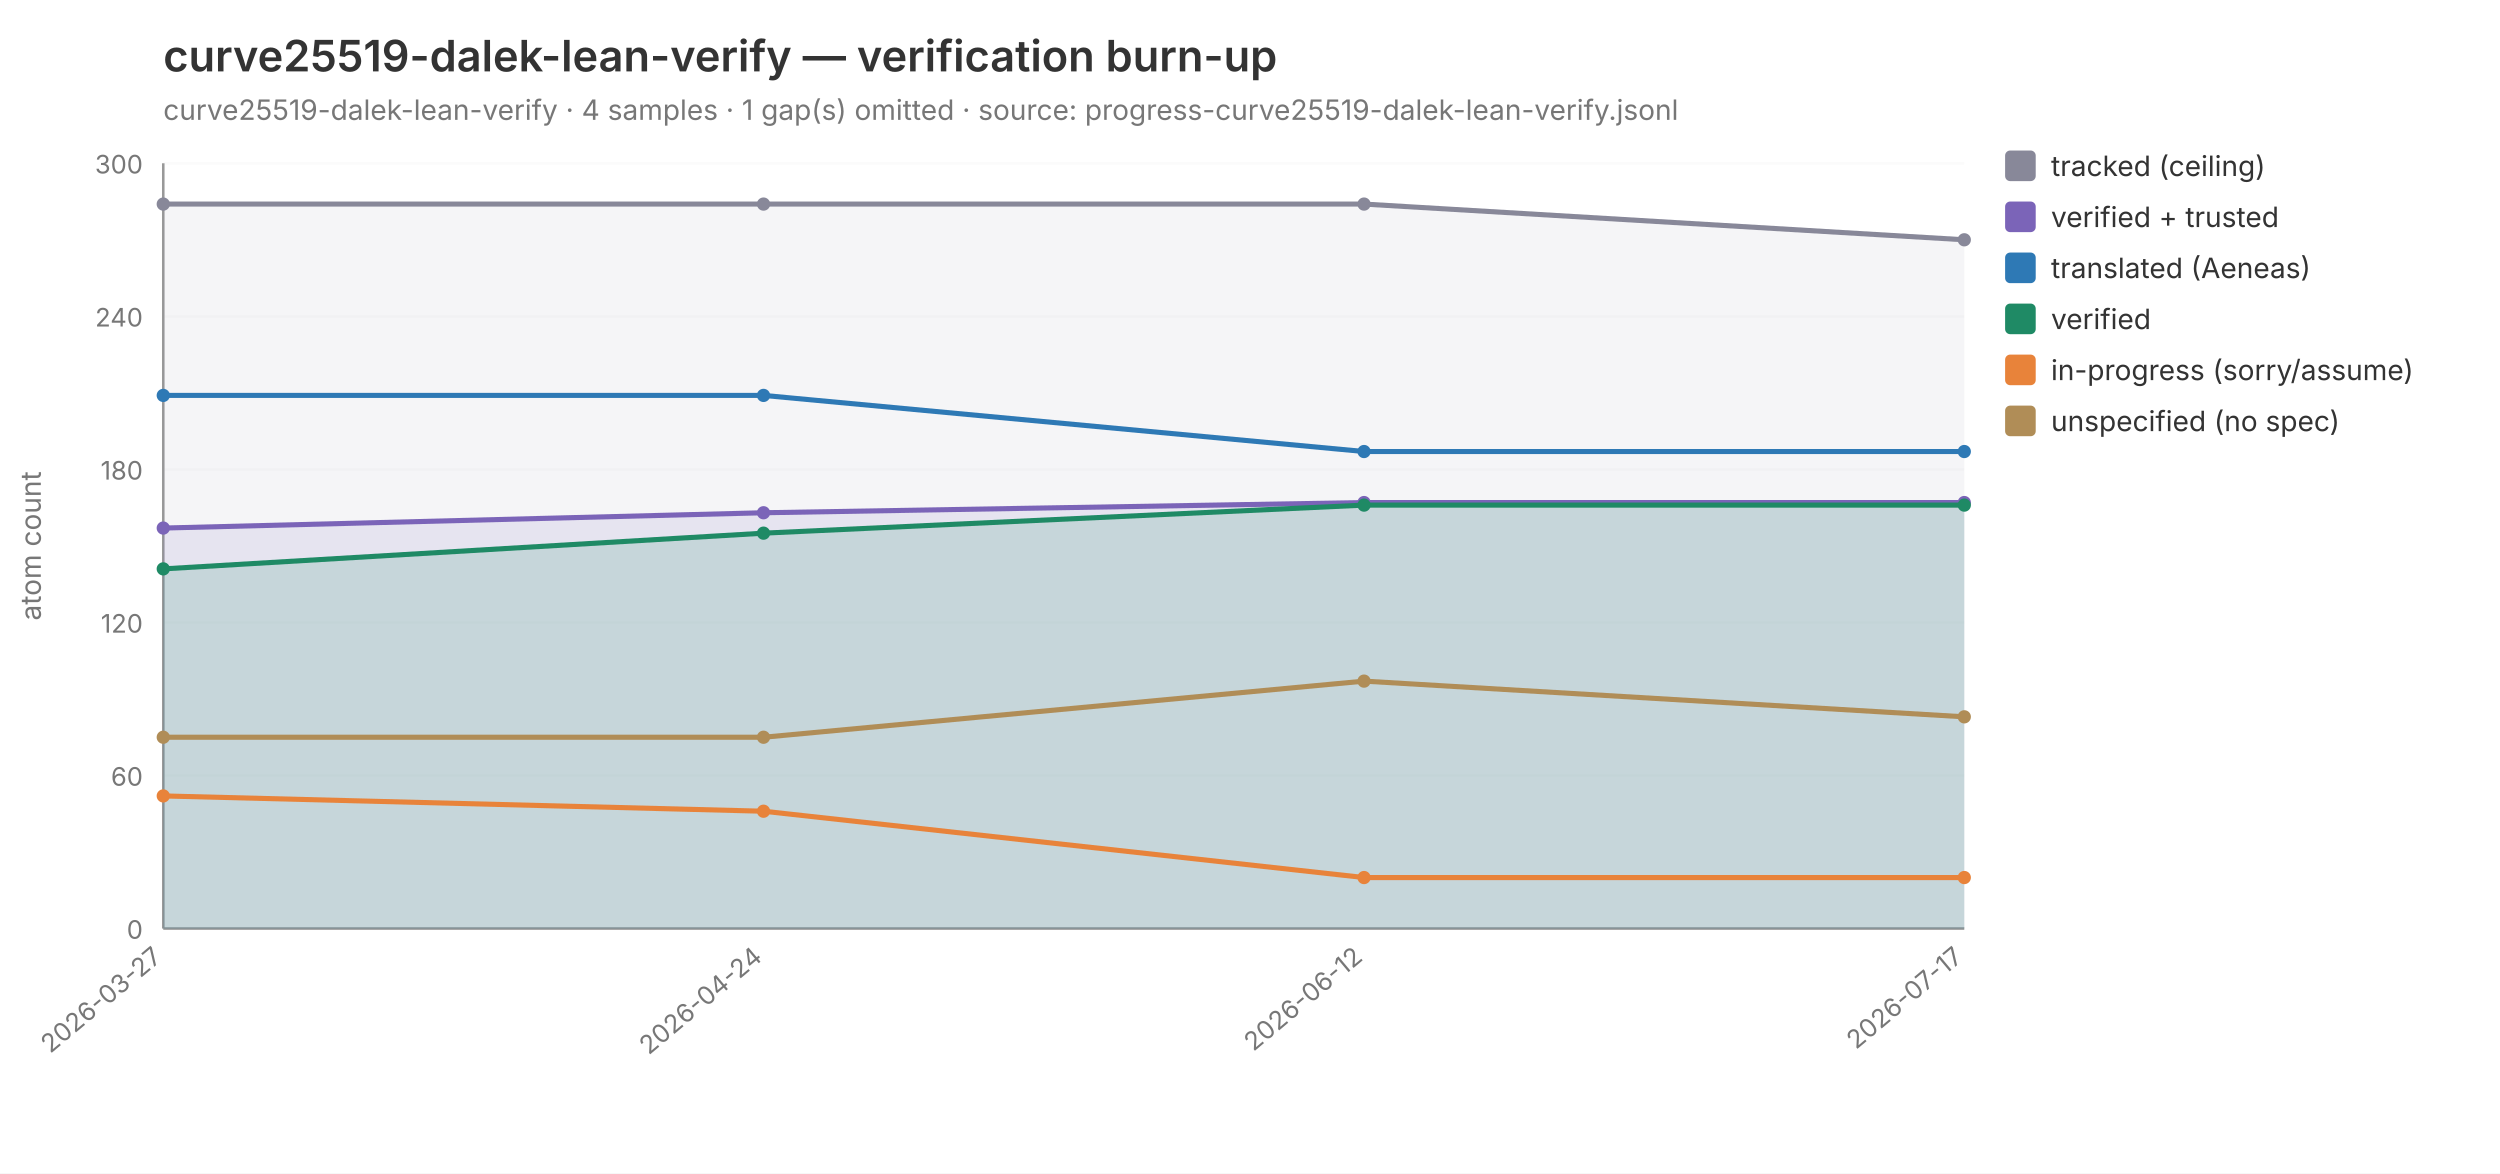
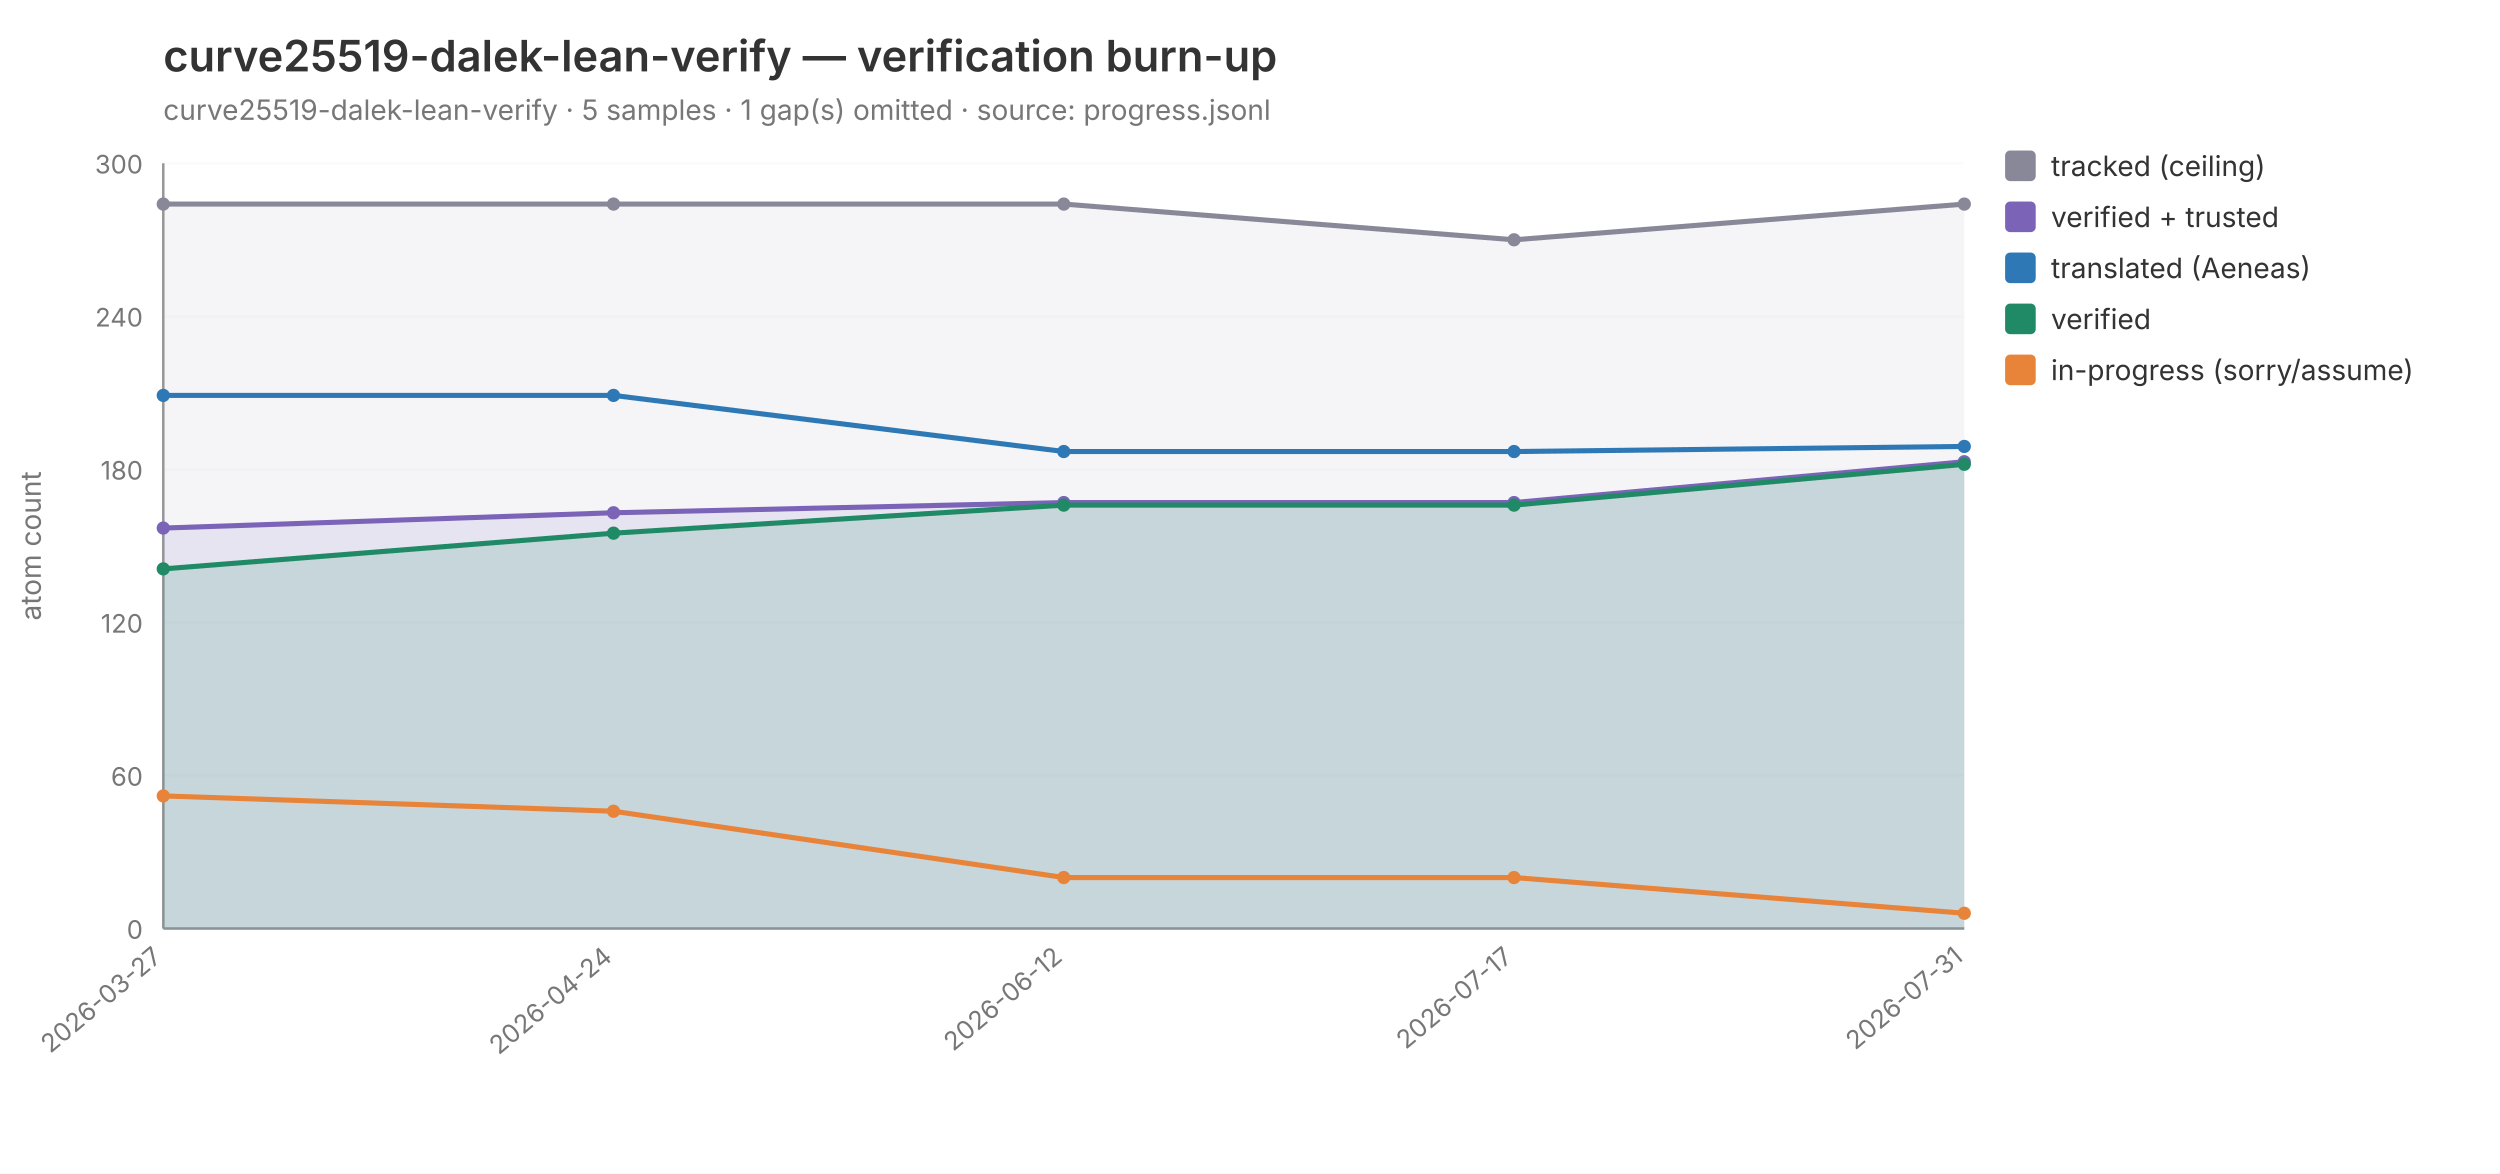
<svg xmlns="http://www.w3.org/2000/svg" width="980" height="460" viewBox="0 0 980 460" font-family="system-ui, -apple-system, Segoe UI, sans-serif">
  <rect width="980" height="460" fill="#FFFFFF" />
  <text x="64" y="28" font-size="17" font-weight="600" fill="#333333">curve25519-dalek-lean-verify — verification burn-up</text>
-   <text x="64" y="47" font-size="11" fill="#777777">curve25519-dalek-lean-verify · 4 samples · 1 gap(s) omitted · source: progress-curve25519-dalek-lean-verify.jsonl</text>
+   <text x="64" y="47" font-size="11" fill="#777777">curve25519-dalek-lean-verify · 5 samples · 1 gap(s) omitted · source: progress.jsonl</text>
  <line x1="64" y1="364.0" x2="770" y2="364.0" stroke="#E4E4E422" />
  <text x="56" y="368.0" font-size="10" text-anchor="end" fill="#777777">0</text>
  <line x1="64" y1="304.0" x2="770" y2="304.0" stroke="#E4E4E422" />
  <text x="56" y="308.0" font-size="10" text-anchor="end" fill="#777777">60</text>
  <line x1="64" y1="244.0" x2="770" y2="244.0" stroke="#E4E4E422" />
  <text x="56" y="248.0" font-size="10" text-anchor="end" fill="#777777">120</text>
  <line x1="64" y1="184.0" x2="770" y2="184.0" stroke="#E4E4E422" />
  <text x="56" y="188.0" font-size="10" text-anchor="end" fill="#777777">180</text>
  <line x1="64" y1="124.0" x2="770" y2="124.0" stroke="#E4E4E422" />
  <text x="56" y="128.0" font-size="10" text-anchor="end" fill="#777777">240</text>
  <line x1="64" y1="64.0" x2="770" y2="64.0" stroke="#E4E4E422" />
  <text x="56" y="68.0" font-size="10" text-anchor="end" fill="#777777">300</text>
  <line x1="64" y1="64" x2="64" y2="364" stroke="#999999" />
  <line x1="64" y1="364" x2="770" y2="364" stroke="#999999" />
  <text x="16" y="214.0" font-size="11" fill="#777777" text-anchor="middle" transform="rotate(-90 16 214.0)">atom count</text>
  <text x="64.0" y="376.0" font-size="10" fill="#777777" text-anchor="end" transform="rotate(-40 64.0 376.0)">2026-03-27</text>
-   <text x="299.3" y="376.0" font-size="10" fill="#777777" text-anchor="end" transform="rotate(-40 299.3 376.0)">2026-04-24</text>
-   <text x="534.7" y="376.0" font-size="10" fill="#777777" text-anchor="end" transform="rotate(-40 534.7 376.0)">2026-06-12</text>
-   <text x="770.0" y="376.0" font-size="10" fill="#777777" text-anchor="end" transform="rotate(-40 770.0 376.0)">2026-07-17</text>
-   <polygon points="64.0,80.0 299.3,80.0 534.7,80.0 770.0,94.0 770.0,364.0 64.0,364.0" fill="#888899" fill-opacity="0.08" stroke="none" />
-   <polygon points="64.0,207.0 299.3,201.0 534.7,197.0 770.0,197.0 770.0,364.0 64.0,364.0" fill="#7B64B8" fill-opacity="0.12" stroke="none" />
-   <polygon points="64.0,223.0 299.3,209.0 534.7,198.0 770.0,198.0 770.0,364.0 64.0,364.0" fill="#1F8A65" fill-opacity="0.16" stroke="none" />
-   <polyline points="64.0,80.0 299.3,80.0 534.7,80.0 770.0,94.0" fill="none" stroke="#888899" stroke-width="2.0" stroke-linejoin="round" />
+   <text x="240.5" y="376.0" font-size="10" fill="#777777" text-anchor="end" transform="rotate(-40 240.5 376.0)">2026-04-24</text>
+   <text x="417.0" y="376.0" font-size="10" fill="#777777" text-anchor="end" transform="rotate(-40 417.0 376.0)">2026-06-12</text>
+   <text x="593.5" y="376.0" font-size="10" fill="#777777" text-anchor="end" transform="rotate(-40 593.5 376.0)">2026-07-17</text>
+   <text x="770.0" y="376.0" font-size="10" fill="#777777" text-anchor="end" transform="rotate(-40 770.0 376.0)">2026-07-31</text>
+   <polygon points="64.0,80.0 240.5,80.0 417.0,80.0 593.5,94.0 770.0,80.0 770.0,364.0 64.0,364.0" fill="#888899" fill-opacity="0.08" stroke="none" />
+   <polygon points="64.0,207.0 240.5,201.0 417.0,197.0 593.5,197.0 770.0,181.0 770.0,364.0 64.0,364.0" fill="#7B64B8" fill-opacity="0.12" stroke="none" />
+   <polygon points="64.0,223.0 240.5,209.0 417.0,198.0 593.5,198.0 770.0,182.0 770.0,364.0 64.0,364.0" fill="#1F8A65" fill-opacity="0.16" stroke="none" />
+   <polyline points="64.0,80.0 240.5,80.0 417.0,80.0 593.5,94.0 770.0,80.0" fill="none" stroke="#888899" stroke-width="2.0" stroke-linejoin="round" />
  <circle cx="64.0" cy="80.0" r="2.6" fill="#888899" />
-   <circle cx="299.3" cy="80.0" r="2.6" fill="#888899" />
-   <circle cx="534.7" cy="80.0" r="2.6" fill="#888899" />
-   <circle cx="770.0" cy="94.0" r="2.6" fill="#888899" />
-   <polyline points="64.0,207.0 299.3,201.0 534.7,197.0 770.0,197.0" fill="none" stroke="#7B64B8" stroke-width="2.0" stroke-linejoin="round" />
+   <circle cx="240.5" cy="80.0" r="2.6" fill="#888899" />
+   <circle cx="417.0" cy="80.0" r="2.6" fill="#888899" />
+   <circle cx="593.5" cy="94.0" r="2.6" fill="#888899" />
+   <circle cx="770.0" cy="80.0" r="2.6" fill="#888899" />
+   <polyline points="64.0,207.0 240.5,201.0 417.0,197.0 593.5,197.0 770.0,181.0" fill="none" stroke="#7B64B8" stroke-width="2.0" stroke-linejoin="round" />
  <circle cx="64.0" cy="207.0" r="2.6" fill="#7B64B8" />
-   <circle cx="299.3" cy="201.0" r="2.6" fill="#7B64B8" />
-   <circle cx="534.7" cy="197.0" r="2.6" fill="#7B64B8" />
-   <circle cx="770.0" cy="197.0" r="2.6" fill="#7B64B8" />
-   <polyline points="64.0,223.0 299.3,209.0 534.7,198.0 770.0,198.0" fill="none" stroke="#1F8A65" stroke-width="2.0" stroke-linejoin="round" />
+   <circle cx="240.5" cy="201.0" r="2.6" fill="#7B64B8" />
+   <circle cx="417.0" cy="197.0" r="2.6" fill="#7B64B8" />
+   <circle cx="593.5" cy="197.0" r="2.6" fill="#7B64B8" />
+   <circle cx="770.0" cy="181.0" r="2.6" fill="#7B64B8" />
+   <polyline points="64.0,223.0 240.5,209.0 417.0,198.0 593.5,198.0 770.0,182.0" fill="none" stroke="#1F8A65" stroke-width="2.0" stroke-linejoin="round" />
  <circle cx="64.0" cy="223.0" r="2.6" fill="#1F8A65" />
-   <circle cx="299.3" cy="209.0" r="2.6" fill="#1F8A65" />
-   <circle cx="534.7" cy="198.0" r="2.6" fill="#1F8A65" />
-   <circle cx="770.0" cy="198.0" r="2.6" fill="#1F8A65" />
-   <polyline points="64.0,155.0 299.3,155.0 534.7,177.0 770.0,177.0" fill="none" stroke="#2E79B5" stroke-width="2.0" stroke-linejoin="round" />
+   <circle cx="240.5" cy="209.0" r="2.6" fill="#1F8A65" />
+   <circle cx="417.0" cy="198.0" r="2.6" fill="#1F8A65" />
+   <circle cx="593.5" cy="198.0" r="2.6" fill="#1F8A65" />
+   <circle cx="770.0" cy="182.0" r="2.6" fill="#1F8A65" />
+   <polyline points="64.0,155.0 240.5,155.0 417.0,177.0 593.5,177.0 770.0,175.0" fill="none" stroke="#2E79B5" stroke-width="2.0" stroke-linejoin="round" />
  <circle cx="64.0" cy="155.0" r="2.6" fill="#2E79B5" />
-   <circle cx="299.3" cy="155.0" r="2.6" fill="#2E79B5" />
-   <circle cx="534.7" cy="177.0" r="2.6" fill="#2E79B5" />
-   <circle cx="770.0" cy="177.0" r="2.6" fill="#2E79B5" />
-   <polyline points="64.0,312.0 299.3,318.0 534.7,344.0 770.0,344.0" fill="none" stroke="#E8833A" stroke-width="2.0" stroke-linejoin="round" />
+   <circle cx="240.5" cy="155.0" r="2.6" fill="#2E79B5" />
+   <circle cx="417.0" cy="177.0" r="2.6" fill="#2E79B5" />
+   <circle cx="593.5" cy="177.0" r="2.6" fill="#2E79B5" />
+   <circle cx="770.0" cy="175.0" r="2.6" fill="#2E79B5" />
+   <polyline points="64.0,312.0 240.5,318.0 417.0,344.0 593.5,344.0 770.0,358.0" fill="none" stroke="#E8833A" stroke-width="2.0" stroke-linejoin="round" />
  <circle cx="64.0" cy="312.0" r="2.6" fill="#E8833A" />
-   <circle cx="299.3" cy="318.0" r="2.6" fill="#E8833A" />
-   <circle cx="534.7" cy="344.0" r="2.6" fill="#E8833A" />
-   <circle cx="770.0" cy="344.0" r="2.6" fill="#E8833A" />
-   <polyline points="64.0,289.0 299.3,289.0 534.7,267.0 770.0,281.0" fill="none" stroke="#B08D57" stroke-width="2.0" stroke-linejoin="round" />
-   <circle cx="64.0" cy="289.0" r="2.6" fill="#B08D57" />
-   <circle cx="299.3" cy="289.0" r="2.6" fill="#B08D57" />
-   <circle cx="534.7" cy="267.0" r="2.6" fill="#B08D57" />
-   <circle cx="770.0" cy="281.0" r="2.6" fill="#B08D57" />
+   <circle cx="240.5" cy="318.0" r="2.6" fill="#E8833A" />
+   <circle cx="417.0" cy="344.0" r="2.6" fill="#E8833A" />
+   <circle cx="593.5" cy="344.0" r="2.6" fill="#E8833A" />
+   <circle cx="770.0" cy="358.0" r="2.6" fill="#E8833A" />
  <rect x="786" y="59" width="12" height="12" rx="2" fill="#888899" />
  <text x="804" y="69" font-size="11" fill="#333333">tracked (ceiling)</text>
  <rect x="786" y="79" width="12" height="12" rx="2" fill="#7B64B8" />
  <text x="804" y="89" font-size="11" fill="#333333">verified + trusted</text>
  <rect x="786" y="99" width="12" height="12" rx="2" fill="#2E79B5" />
  <text x="804" y="109" font-size="11" fill="#333333">translated (Aeneas)</text>
  <rect x="786" y="119" width="12" height="12" rx="2" fill="#1F8A65" />
  <text x="804" y="129" font-size="11" fill="#333333">verified</text>
  <rect x="786" y="139" width="12" height="12" rx="2" fill="#E8833A" />
  <text x="804" y="149" font-size="11" fill="#333333">in-progress (sorry/assume)</text>
-   <rect x="786" y="159" width="12" height="12" rx="2" fill="#B08D57" />
-   <text x="804" y="169" font-size="11" fill="#333333">unspecified (no spec)</text>
</svg>
